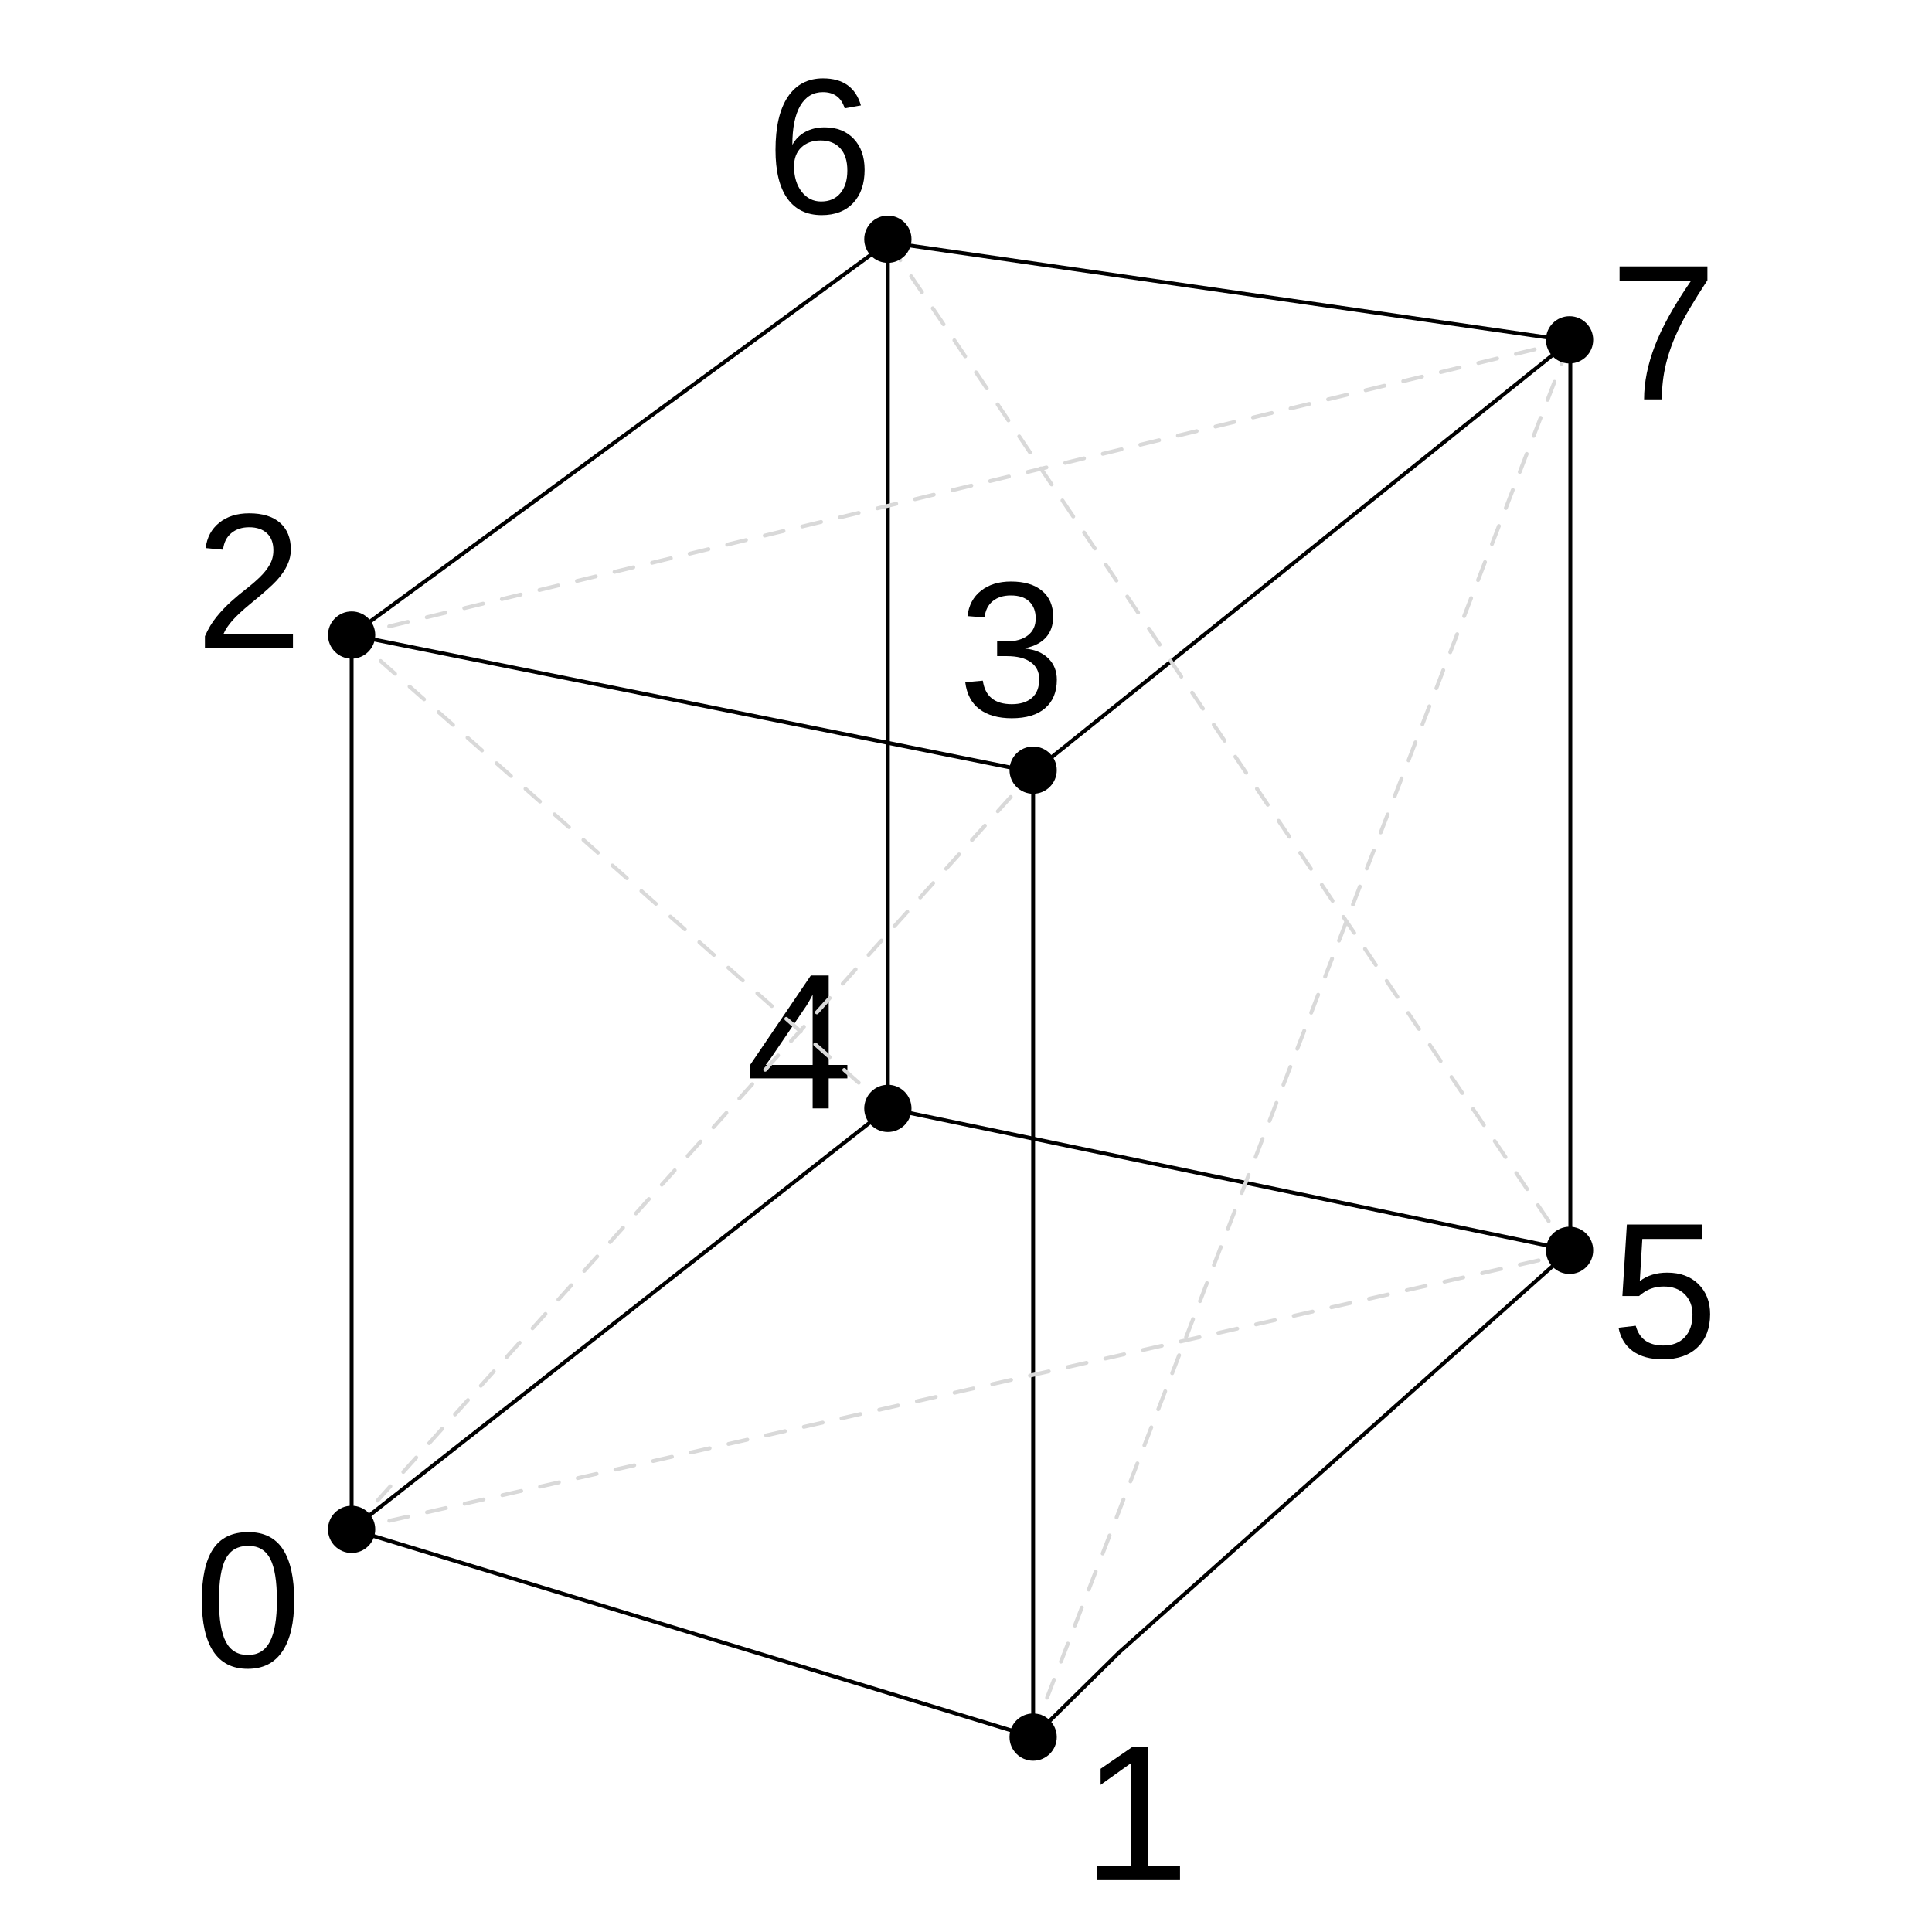
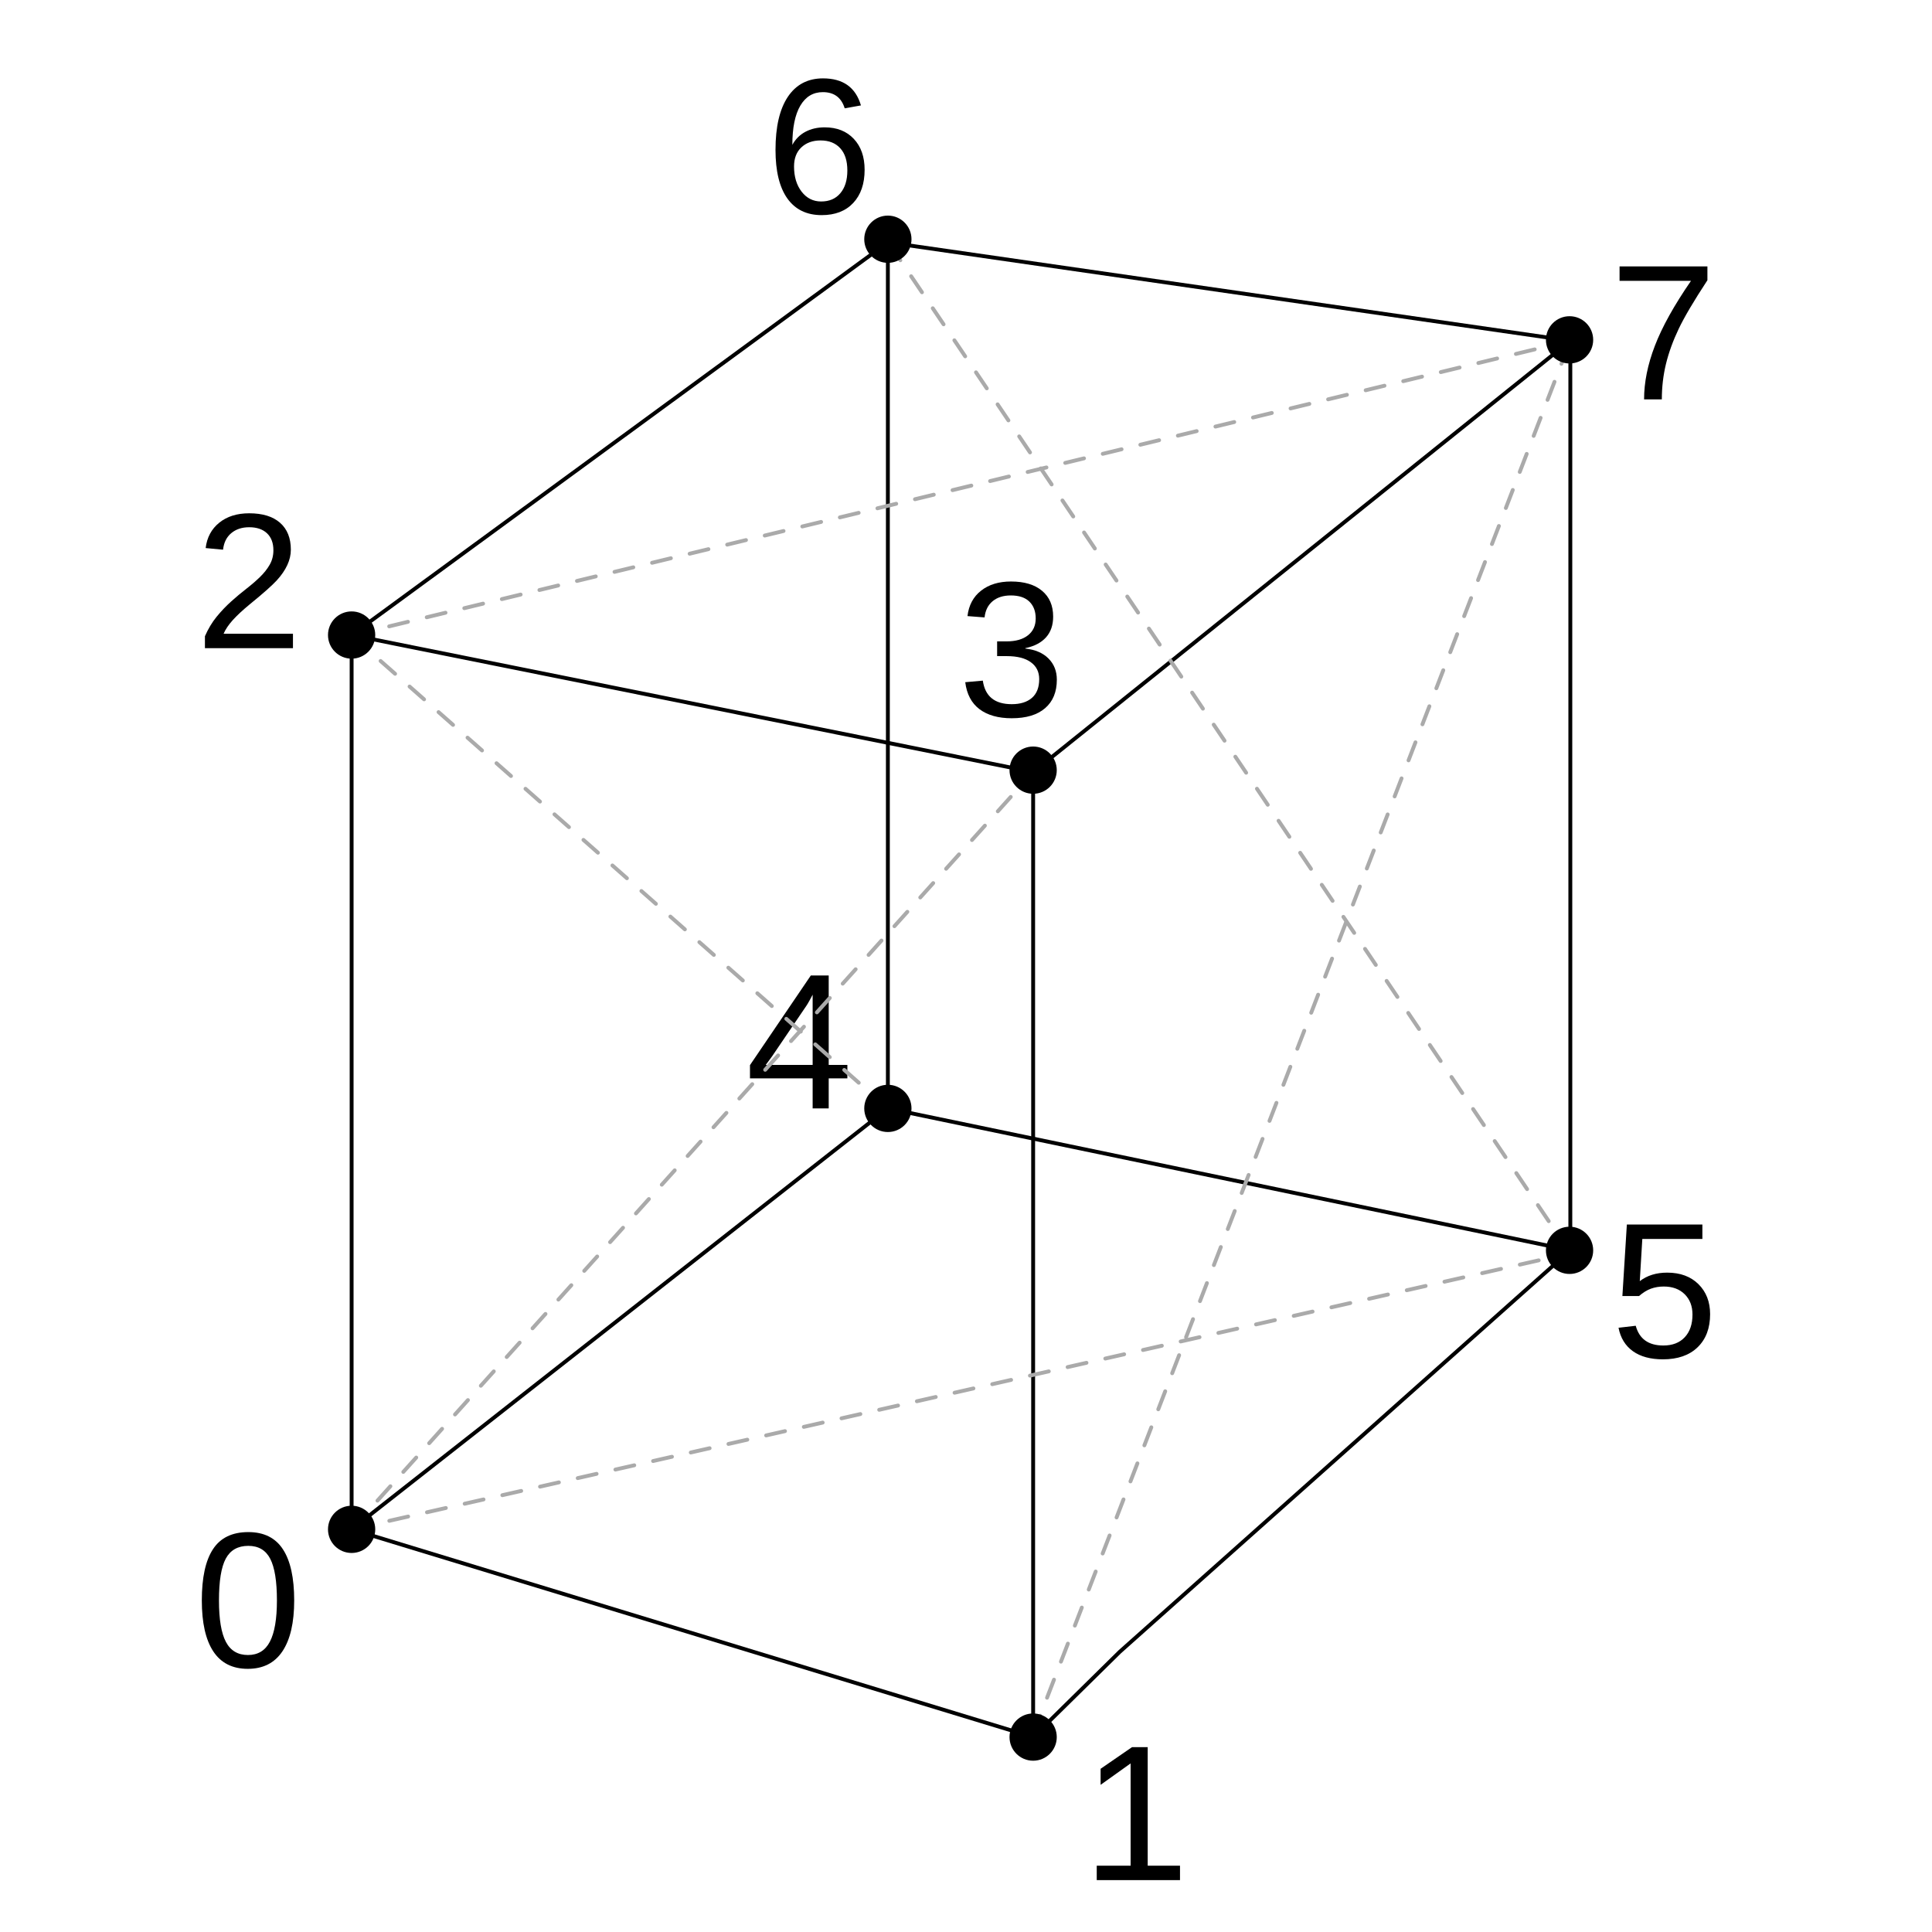
<svg xmlns="http://www.w3.org/2000/svg" width="100%" height="100%" viewBox="0 0 500 500" version="1.1" xml:space="preserve" style="fill-rule:evenodd;clip-rule:evenodd;stroke-linecap:round;stroke-linejoin:round;stroke-miterlimit:1.5;">
  <g transform="matrix(1,0,0,1,-15.4061,33.6656)">
    <path d="M282.782,166.14L106.405,130.681L106.405,362.129L282.782,415.893L282.782,166.14Z" style="fill:none;stroke:black;stroke-width:1px;" />
  </g>
  <g transform="matrix(1,0,0,1,86.2198,-67.9602)">
    <path d="M320.18,156.154L143.561,130.681L143.561,354.814L320.18,391.547L320.18,156.154Z" style="fill:none;stroke:black;stroke-width:1px;" />
  </g>
  <g transform="matrix(1,0,0,1,21.179,-43.8717)">
    <path d="M69.82,208.218L208.602,106.592" style="fill:none;stroke:black;stroke-width:1px;" />
  </g>
  <g transform="matrix(1,0,0,1,-12.8192,-8.41256)">
    <path d="M280.195,208.218L419.219,96.606" style="fill:none;stroke:black;stroke-width:1px;" />
  </g>
  <g transform="matrix(1,0,0,1,-12.8192,-9.30311)">
    <path d="M280.195,458.862L302.628,436.773L419.219,332.889" style="fill:none;stroke:black;stroke-width:1px;" />
  </g>
  <g transform="matrix(1,0,0,1,21.179,-43.8717)">
    <path d="M69.82,439.666L208.602,330.725" style="fill:none;stroke:black;stroke-width:1px;" />
  </g>
  <g transform="matrix(1,0,0,1,-7.03923,-23.0436)">
    <text x="57.318px" y="454.45px" style="font-family:'ArialMT', 'Arial', sans-serif;font-size:50px;">0</text>
  </g>
  <g transform="matrix(1,0,0,1,222.707,32.1174)">
    <text x="57.318px" y="454.45px" style="font-family:'ArialMT', 'Arial', sans-serif;font-size:50px;">1</text>
  </g>
  <g transform="matrix(1,0,0,1,-6.79509,-286.708)">
    <text x="57.318px" y="454.45px" style="font-family:'ArialMT', 'Arial', sans-serif;font-size:50px;">2</text>
  </g>
  <g transform="matrix(1,0,0,1,190.583,-269.056)">
    <text x="57.318px" y="454.45px" style="font-family:'ArialMT', 'Arial', sans-serif;font-size:50px;">3</text>
  </g>
  <g transform="matrix(1,0,0,1,135.636,-167.597)">
    <text x="57.318px" y="454.45px" style="font-family:'ArialMT', 'Arial', sans-serif;font-size:50px;">4</text>
  </g>
  <g transform="matrix(1,0,0,1,359.556,-103.144)">
    <text x="57.318px" y="454.45px" style="font-family:'ArialMT', 'Arial', sans-serif;font-size:50px;">5</text>
  </g>
  <g transform="matrix(1,0,0,1,359.263,-351.098)">
    <text x="57.318px" y="454.45px" style="font-family:'ArialMT', 'Arial', sans-serif;font-size:50px;">7</text>
  </g>
  <g transform="matrix(1,0,0,1,140.837,-399.263)">
    <text x="57.318px" y="454.45px" style="font-family:'ArialMT', 'Arial', sans-serif;font-size:50px;">6</text>
  </g>
  <g transform="matrix(1,0,0,1,7.70655,-21.9953)">
-     <path d="M83.292,417.79L259.669,221.801" style="fill:none;stroke:rgb(217,217,217);stroke-width:1px;stroke-dasharray:5,5,0,0;" />
-     <path d="M398.693,346.316L222.074,84.559" style="fill:none;stroke:rgb(217,217,217);stroke-width:1px;stroke-dasharray:5,5,0,0;" />
-     <path d="M83.292,186.444L222.074,308.849" style="fill:none;stroke:rgb(217,217,217);stroke-width:1px;stroke-dasharray:5,5,0,0;" />
-     <path d="M83.292,186.444L398.693,110.189" style="fill:none;stroke:rgb(217,217,217);stroke-width:1px;stroke-dasharray:5,5,0,0;" />
-     <path d="M83.292,417.79L398.693,346.316" style="fill:none;stroke:rgb(217,217,217);stroke-width:1px;stroke-dasharray:5,5,0,0;" />
+     <path d="M83.292,417.79L259.669,221.801" style="fill:none;stroke:#AAA;stroke-width:1px;stroke-dasharray:5,5,0,0;" />
+     <path d="M398.693,346.316L222.074,84.559" style="fill:none;stroke:#AAA;stroke-width:1px;stroke-dasharray:5,5,0,0;" />
+     <path d="M83.292,186.444L222.074,308.849" style="fill:none;stroke:#AAA;stroke-width:1px;stroke-dasharray:5,5,0,0;" />
+     <path d="M83.292,186.444L398.693,110.189" style="fill:none;stroke:#AAA;stroke-width:1px;stroke-dasharray:5,5,0,0;" />
+     <path d="M83.292,417.79L398.693,346.316" style="fill:none;stroke:#AAA;stroke-width:1px;stroke-dasharray:5,5,0,0;" />
    <g transform="matrix(1,0,0,1,78.7109,30.7734)">
-       <path d="M180.958,439.917L319.982,79.416" style="fill:none;stroke:rgb(217,217,217);stroke-width:1px;stroke-dasharray:5,5,0,0;" />
+       <path d="M180.958,439.917L319.982,79.416" style="fill:none;stroke:#AAA;stroke-width:1px;stroke-dasharray:5,5,0,0;" />
    </g>
  </g>
  <g transform="matrix(1,0,0,1,-139.162,105.803)">
    <circle cx="230.16" cy="58.543" r="6.114" />
  </g>
  <g transform="matrix(1,0,0,1,-139.162,337.251)">
    <circle cx="230.16" cy="58.543" r="6.114" />
  </g>
  <g transform="matrix(1,0,0,1,37.2155,391.015)">
    <circle cx="230.16" cy="58.543" r="6.114" />
  </g>
  <g transform="matrix(1,0,0,1,176.041,265.043)">
    <circle cx="230.16" cy="58.543" r="6.114" />
  </g>
  <g transform="matrix(1,0,0,1,-0.379413,228.311)">
    <circle cx="230.16" cy="58.543" r="6.114" />
  </g>
  <g transform="matrix(1,0,0,1,37.2155,140.771)">
    <circle cx="230.16" cy="58.543" r="6.114" />
  </g>
  <g transform="matrix(1,0,0,1,176.041,29.4054)">
    <circle cx="230.16" cy="58.543" r="6.114" />
  </g>
  <g transform="matrix(1,0,0,1,-0.379413,3.36831)">
    <circle cx="230.16" cy="58.543" r="6.114" />
  </g>
</svg>
